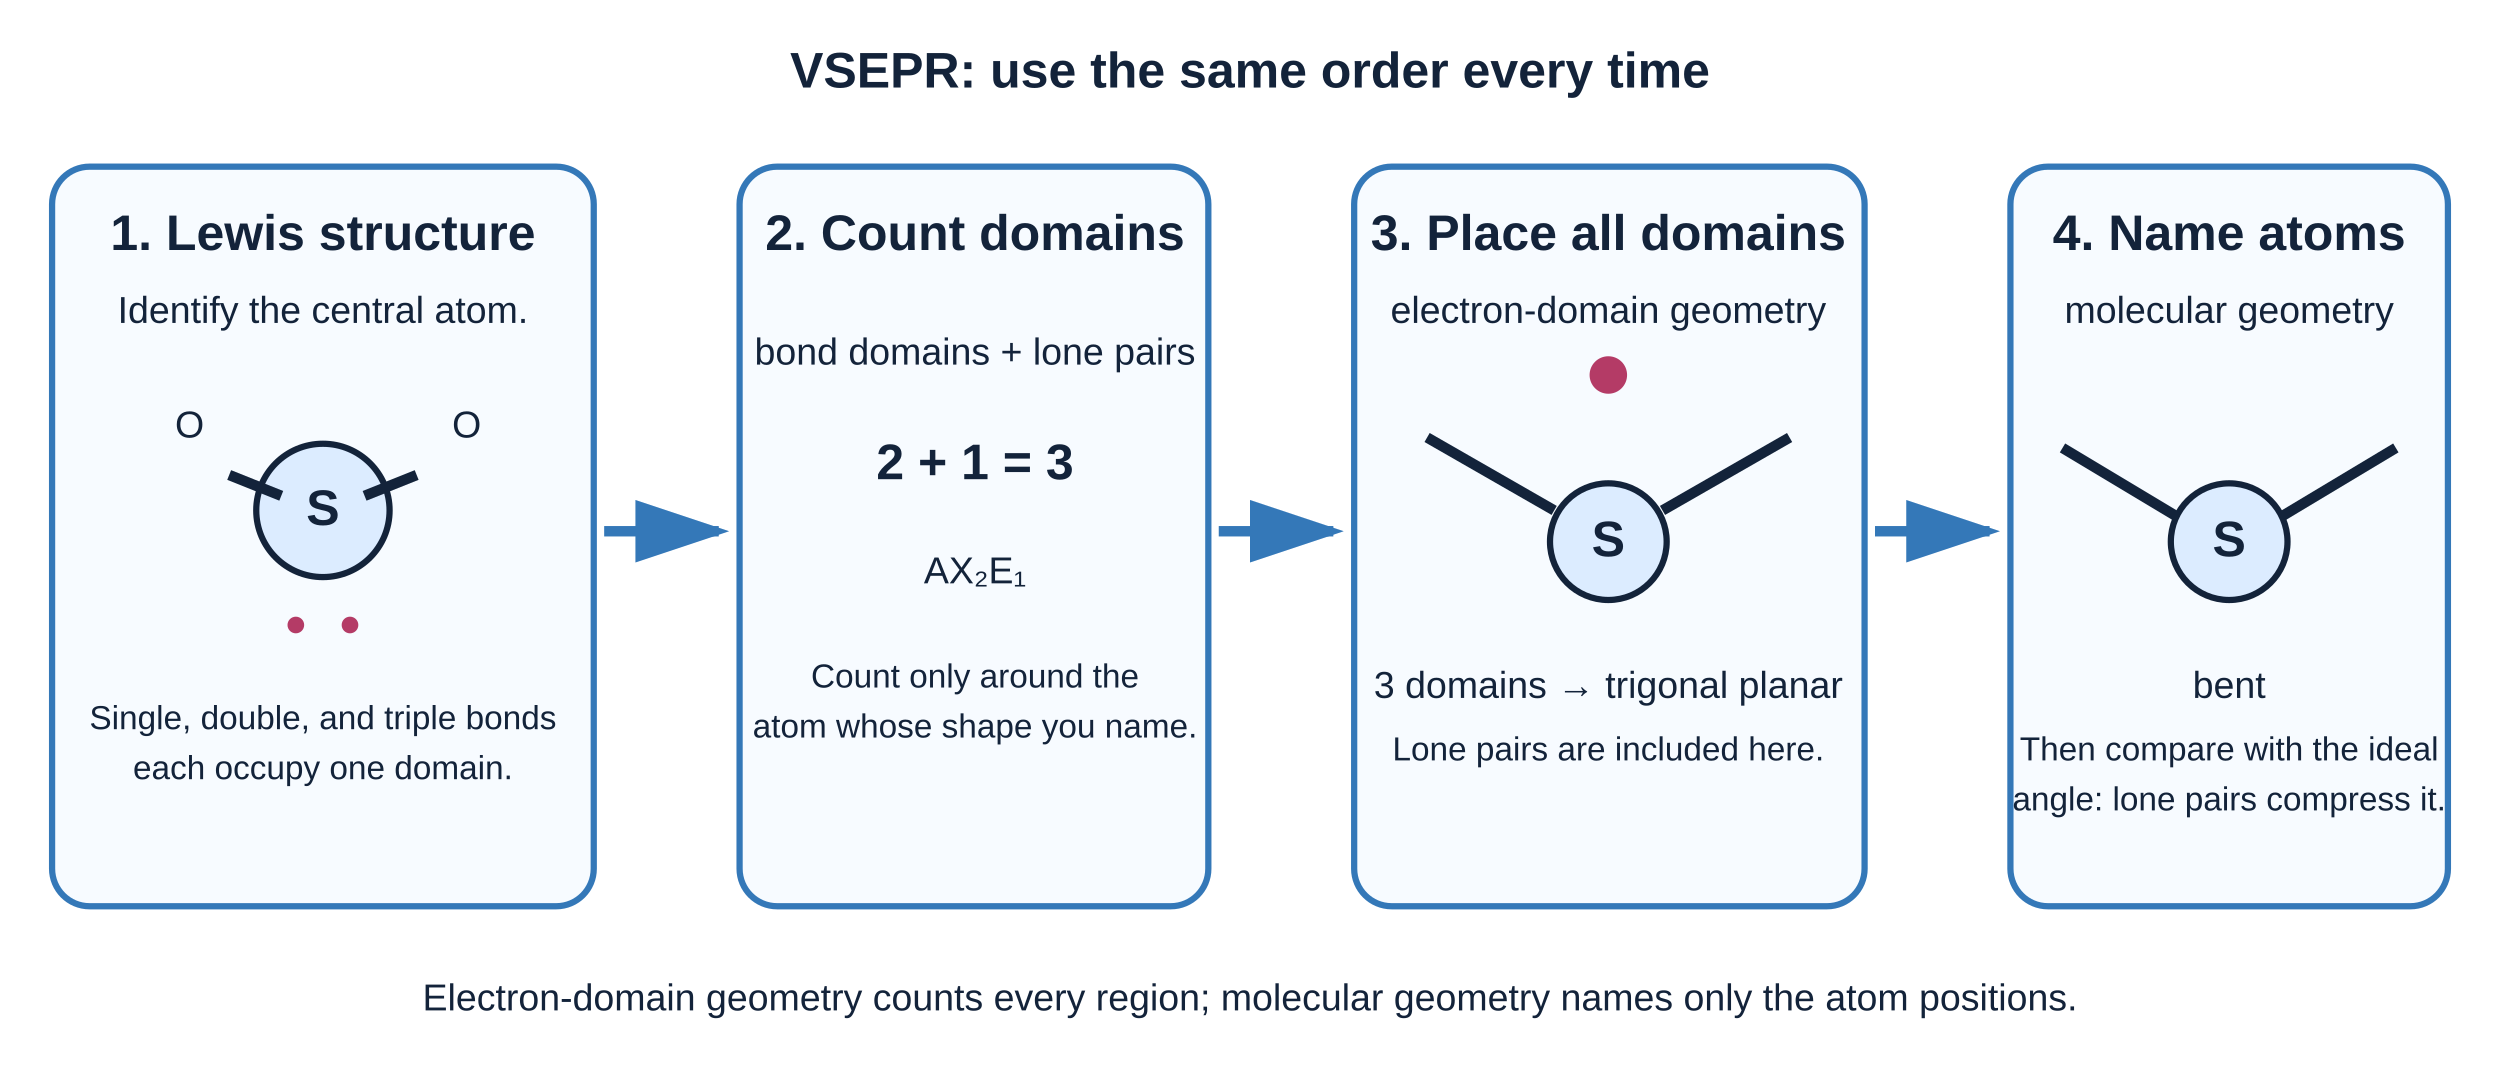
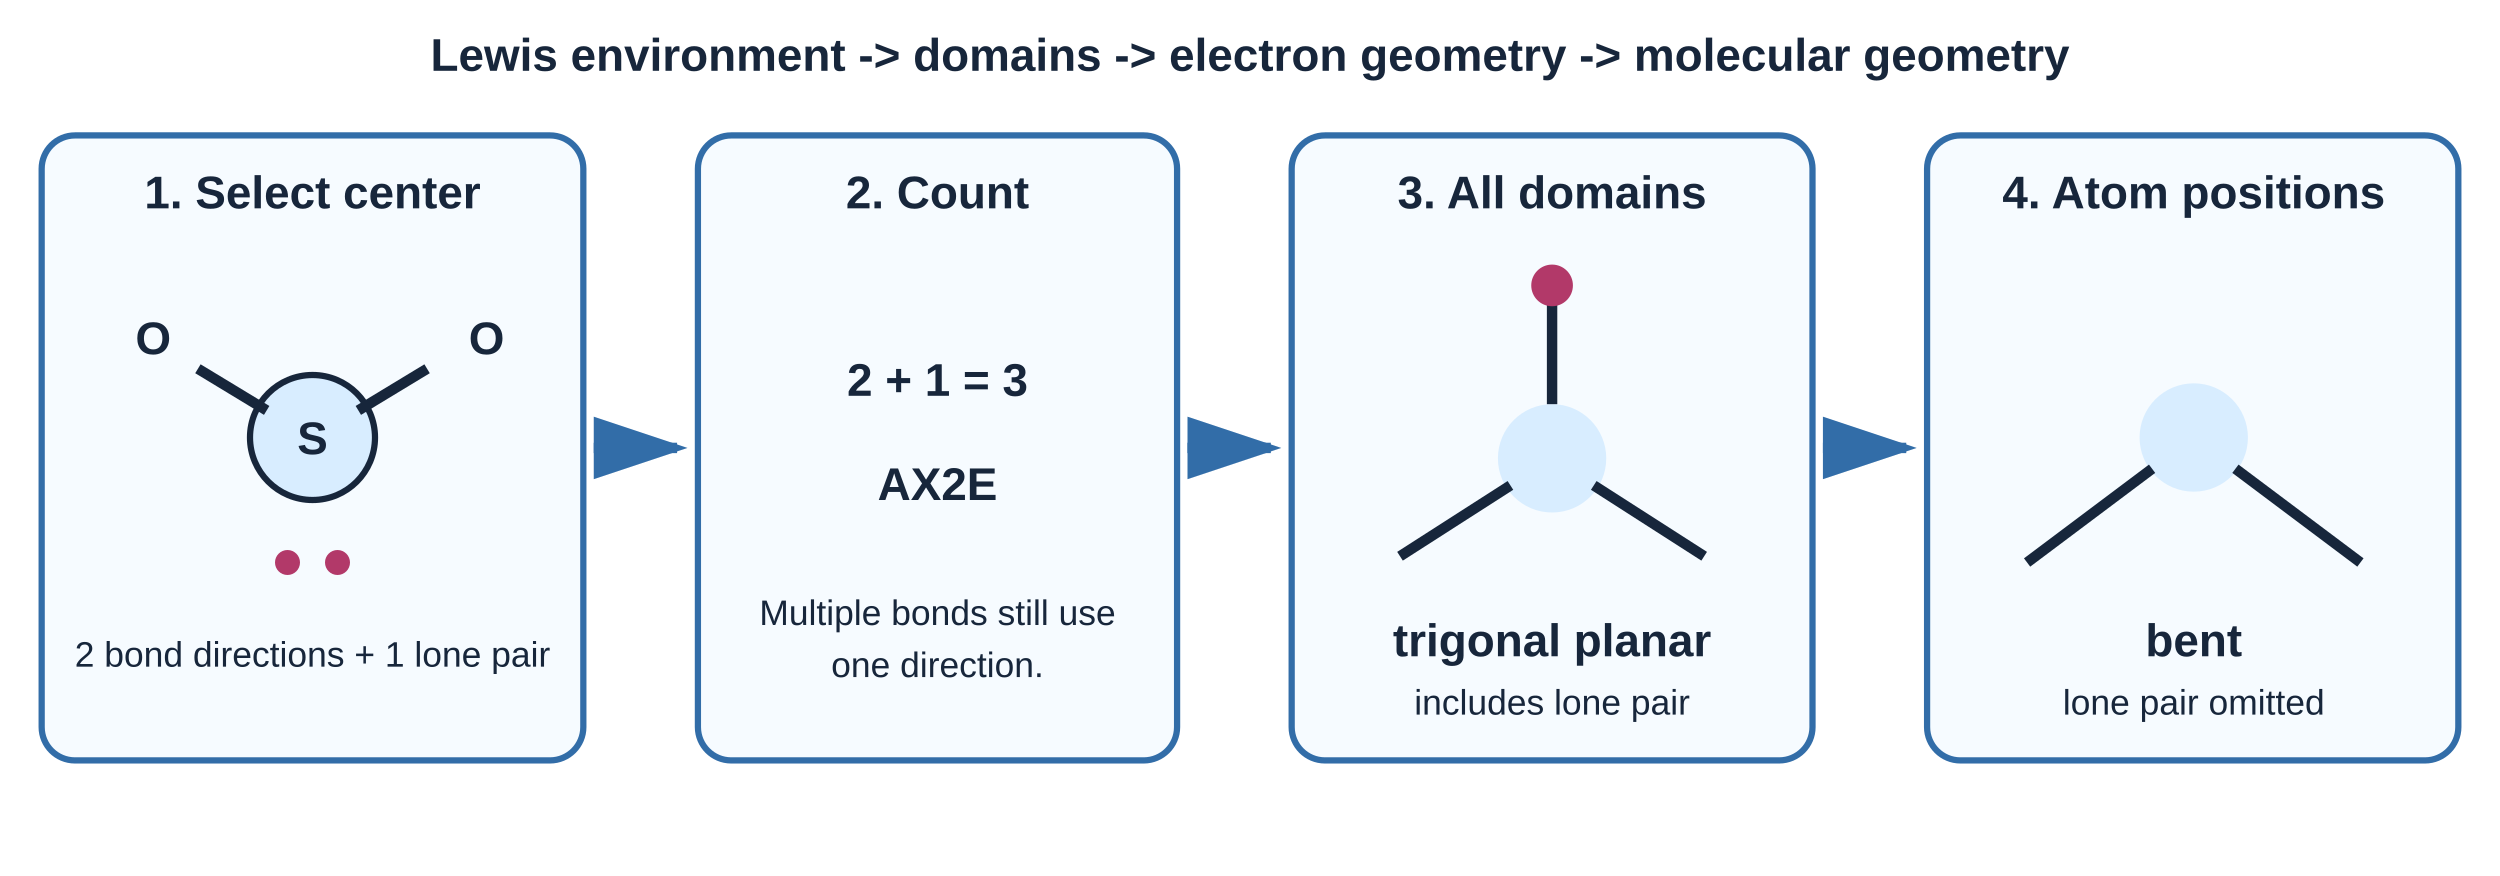
- <svg xmlns="http://www.w3.org/2000/svg" width="1200" height="520" viewBox="0 0 1200 520" role="img" aria-labelledby="title desc">
-   <style>text{font-family:Arial,sans-serif;fill:#13233a}.h{font-size:24px;font-weight:700}.b{font-size:18px}.s{font-size:16px}.box{fill:#f7fbff;stroke:#3478b8;stroke-width:3}.arrow{stroke:#3478b8;stroke-width:5;fill:none;marker-end:url(#m)}.bond{stroke:#13233a;stroke-width:5}.lp{fill:#b43b66}.atom{fill:#dcecff;stroke:#13233a;stroke-width:3}</style>
+ <svg xmlns="http://www.w3.org/2000/svg" width="1200" height="420" viewBox="0 0 1200 420" role="img" aria-labelledby="t d">
  <defs>
-     <marker id="m" markerWidth="10" markerHeight="10" refX="8" refY="3" orient="auto">
-       <path d="M0,0 L0,6 L9,3 z" fill="#3478b8" />
+     <marker id="a" markerWidth="9" markerHeight="9" refX="8" refY="3" orient="auto">
+       <path d="M0 0L9 3L0 6Z" fill="#326da8" />
    </marker>
  </defs>
-   <text x="600" y="42" text-anchor="middle" class="h">VSEPR: use the same order every time</text>
-   <rect x="25" y="80" width="260" height="355" rx="18" class="box" />
-   <text x="155" y="120" text-anchor="middle" class="h">1. Lewis structure</text>
-   <text x="155" y="155" text-anchor="middle" class="b">Identify the central atom.</text>
-   <circle cx="155" cy="245" r="32" class="atom" />
-   <text x="155" y="252" text-anchor="middle" class="h">S</text>
-   <text x="84" y="210" class="b">O</text>
-   <text x="217" y="210" class="b">O</text>
-   <line x1="110" y1="228" x2="135" y2="238" class="bond" />
-   <line x1="200" y1="228" x2="175" y2="238" class="bond" />
-   <circle cx="142" cy="300" r="4" class="lp" />
-   <circle cx="168" cy="300" r="4" class="lp" />
-   <text x="155" y="350" text-anchor="middle" class="s">Single, double, and triple bonds</text>
-   <text x="155" y="374" text-anchor="middle" class="s">each occupy one domain.</text>
-   <path d="M290 255 H345" class="arrow" />
-   <rect x="355" y="80" width="225" height="355" rx="18" class="box" />
-   <text x="468" y="120" text-anchor="middle" class="h">2. Count domains</text>
-   <text x="468" y="175" text-anchor="middle" class="b">bond domains + lone pairs</text>
-   <text x="468" y="230" text-anchor="middle" class="h">2 + 1 = 3</text>
-   <text x="468" y="280" text-anchor="middle" class="b">AX₂E₁</text>
-   <text x="468" y="330" text-anchor="middle" class="s">Count only around the</text>
-   <text x="468" y="354" text-anchor="middle" class="s">atom whose shape you name.</text>
-   <path d="M585 255 H640" class="arrow" />
-   <rect x="650" y="80" width="245" height="355" rx="18" class="box" />
-   <text x="772" y="120" text-anchor="middle" class="h">3. Place all domains</text>
-   <text x="772" y="155" text-anchor="middle" class="b">electron-domain geometry</text>
-   <circle cx="772" cy="260" r="28" class="atom" />
-   <text x="772" y="267" text-anchor="middle" class="h">S</text>
-   <line x1="746" y1="245" x2="685" y2="210" class="bond" />
-   <line x1="798" y1="245" x2="859" y2="210" class="bond" />
-   <circle cx="772" cy="180" r="9" class="lp" />
-   <text x="772" y="335" text-anchor="middle" class="b">3 domains → trigonal planar</text>
-   <text x="772" y="365" text-anchor="middle" class="s">Lone pairs are included here.</text>
-   <path d="M900 255 H955" class="arrow" />
-   <rect x="965" y="80" width="210" height="355" rx="18" class="box" />
-   <text x="1070" y="120" text-anchor="middle" class="h">4. Name atoms</text>
-   <text x="1070" y="155" text-anchor="middle" class="b">molecular geometry</text>
-   <circle cx="1070" cy="260" r="28" class="atom" />
-   <text x="1070" y="267" text-anchor="middle" class="h">S</text>
-   <line x1="1045" y1="248" x2="990" y2="215" class="bond" />
-   <line x1="1095" y1="248" x2="1150" y2="215" class="bond" />
-   <text x="1070" y="335" text-anchor="middle" class="b">bent</text>
-   <text x="1070" y="365" text-anchor="middle" class="s">Then compare with the ideal</text>
-   <text x="1070" y="389" text-anchor="middle" class="s">angle: lone pairs compress it.</text>
-   <text x="600" y="485" text-anchor="middle" class="b">Electron-domain geometry counts every region; molecular geometry names only the atom positions.</text>
+   <style>.p{fill:#f6fbff;stroke:#326da8;stroke-width:3}.h{font:700 22px Arial;fill:#17263b}.b{font:17px Arial;fill:#17263b}.bond{stroke:#17263b;stroke-width:5}.lp{fill:#b23969}.arr{stroke:#326da8;stroke-width:5;marker-end:url(#a)}</style>
+   <text x="600" y="34" text-anchor="middle" class="h">Lewis environment -&gt; domains -&gt; electron geometry -&gt; molecular geometry</text>
+   <g transform="translate(20 65)">
+     <rect class="p" width="260" height="300" rx="16" />
+     <text x="130" y="35" text-anchor="middle" class="h">1. Select center</text>
+     <circle cx="130" cy="145" r="30" fill="#d8edff" stroke="#17263b" stroke-width="3" />
+     <text x="130" y="153" text-anchor="middle" class="h">S</text>
+     <text x="45" y="105" class="h">O</text>
+     <text x="205" y="105" class="h">O</text>
+     <line x1="75" y1="112" x2="108" y2="132" class="bond" />
+     <line x1="185" y1="112" x2="152" y2="132" class="bond" />
+     <circle cx="118" cy="205" r="6" class="lp" />
+     <circle cx="142" cy="205" r="6" class="lp" />
+     <text x="130" y="255" text-anchor="middle" class="b">2 bond directions + 1 lone pair</text>
+   </g>
+   <line x1="285" y1="215" x2="325" y2="215" class="arr" />
+   <g transform="translate(335 65)">
+     <rect class="p" width="230" height="300" rx="16" />
+     <text x="115" y="35" text-anchor="middle" class="h">2. Count</text>
+     <text x="115" y="125" text-anchor="middle" class="h">2 + 1 = 3</text>
+     <text x="115" y="175" text-anchor="middle" class="h">AX2E</text>
+     <text x="115" y="235" text-anchor="middle" class="b">Multiple bonds still use</text>
+     <text x="115" y="260" text-anchor="middle" class="b">one direction.</text>
+   </g>
+   <line x1="570" y1="215" x2="610" y2="215" class="arr" />
+   <g transform="translate(620 65)">
+     <rect class="p" width="250" height="300" rx="16" />
+     <text x="125" y="35" text-anchor="middle" class="h">3. All domains</text>
+     <circle cx="125" cy="155" r="26" fill="#d8edff" />
+     <line x1="125" y1="129" x2="125" y2="70" class="bond" />
+     <line x1="105" y1="168" x2="52" y2="202" class="bond" />
+     <line x1="145" y1="168" x2="198" y2="202" class="bond" />
+     <circle cx="125" cy="72" r="10" class="lp" />
+     <text x="125" y="250" text-anchor="middle" class="h">trigonal planar</text>
+     <text x="125" y="278" text-anchor="middle" class="b">includes lone pair</text>
+   </g>
+   <line x1="875" y1="215" x2="915" y2="215" class="arr" />
+   <g transform="translate(925 65)">
+     <rect class="p" width="255" height="300" rx="16" />
+     <text x="128" y="35" text-anchor="middle" class="h">4. Atom positions</text>
+     <circle cx="128" cy="145" r="26" fill="#d8edff" />
+     <line x1="108" y1="160" x2="48" y2="205" class="bond" />
+     <line x1="148" y1="160" x2="208" y2="205" class="bond" />
+     <text x="128" y="250" text-anchor="middle" class="h">bent</text>
+     <text x="128" y="278" text-anchor="middle" class="b">lone pair omitted</text>
+   </g>
</svg>
